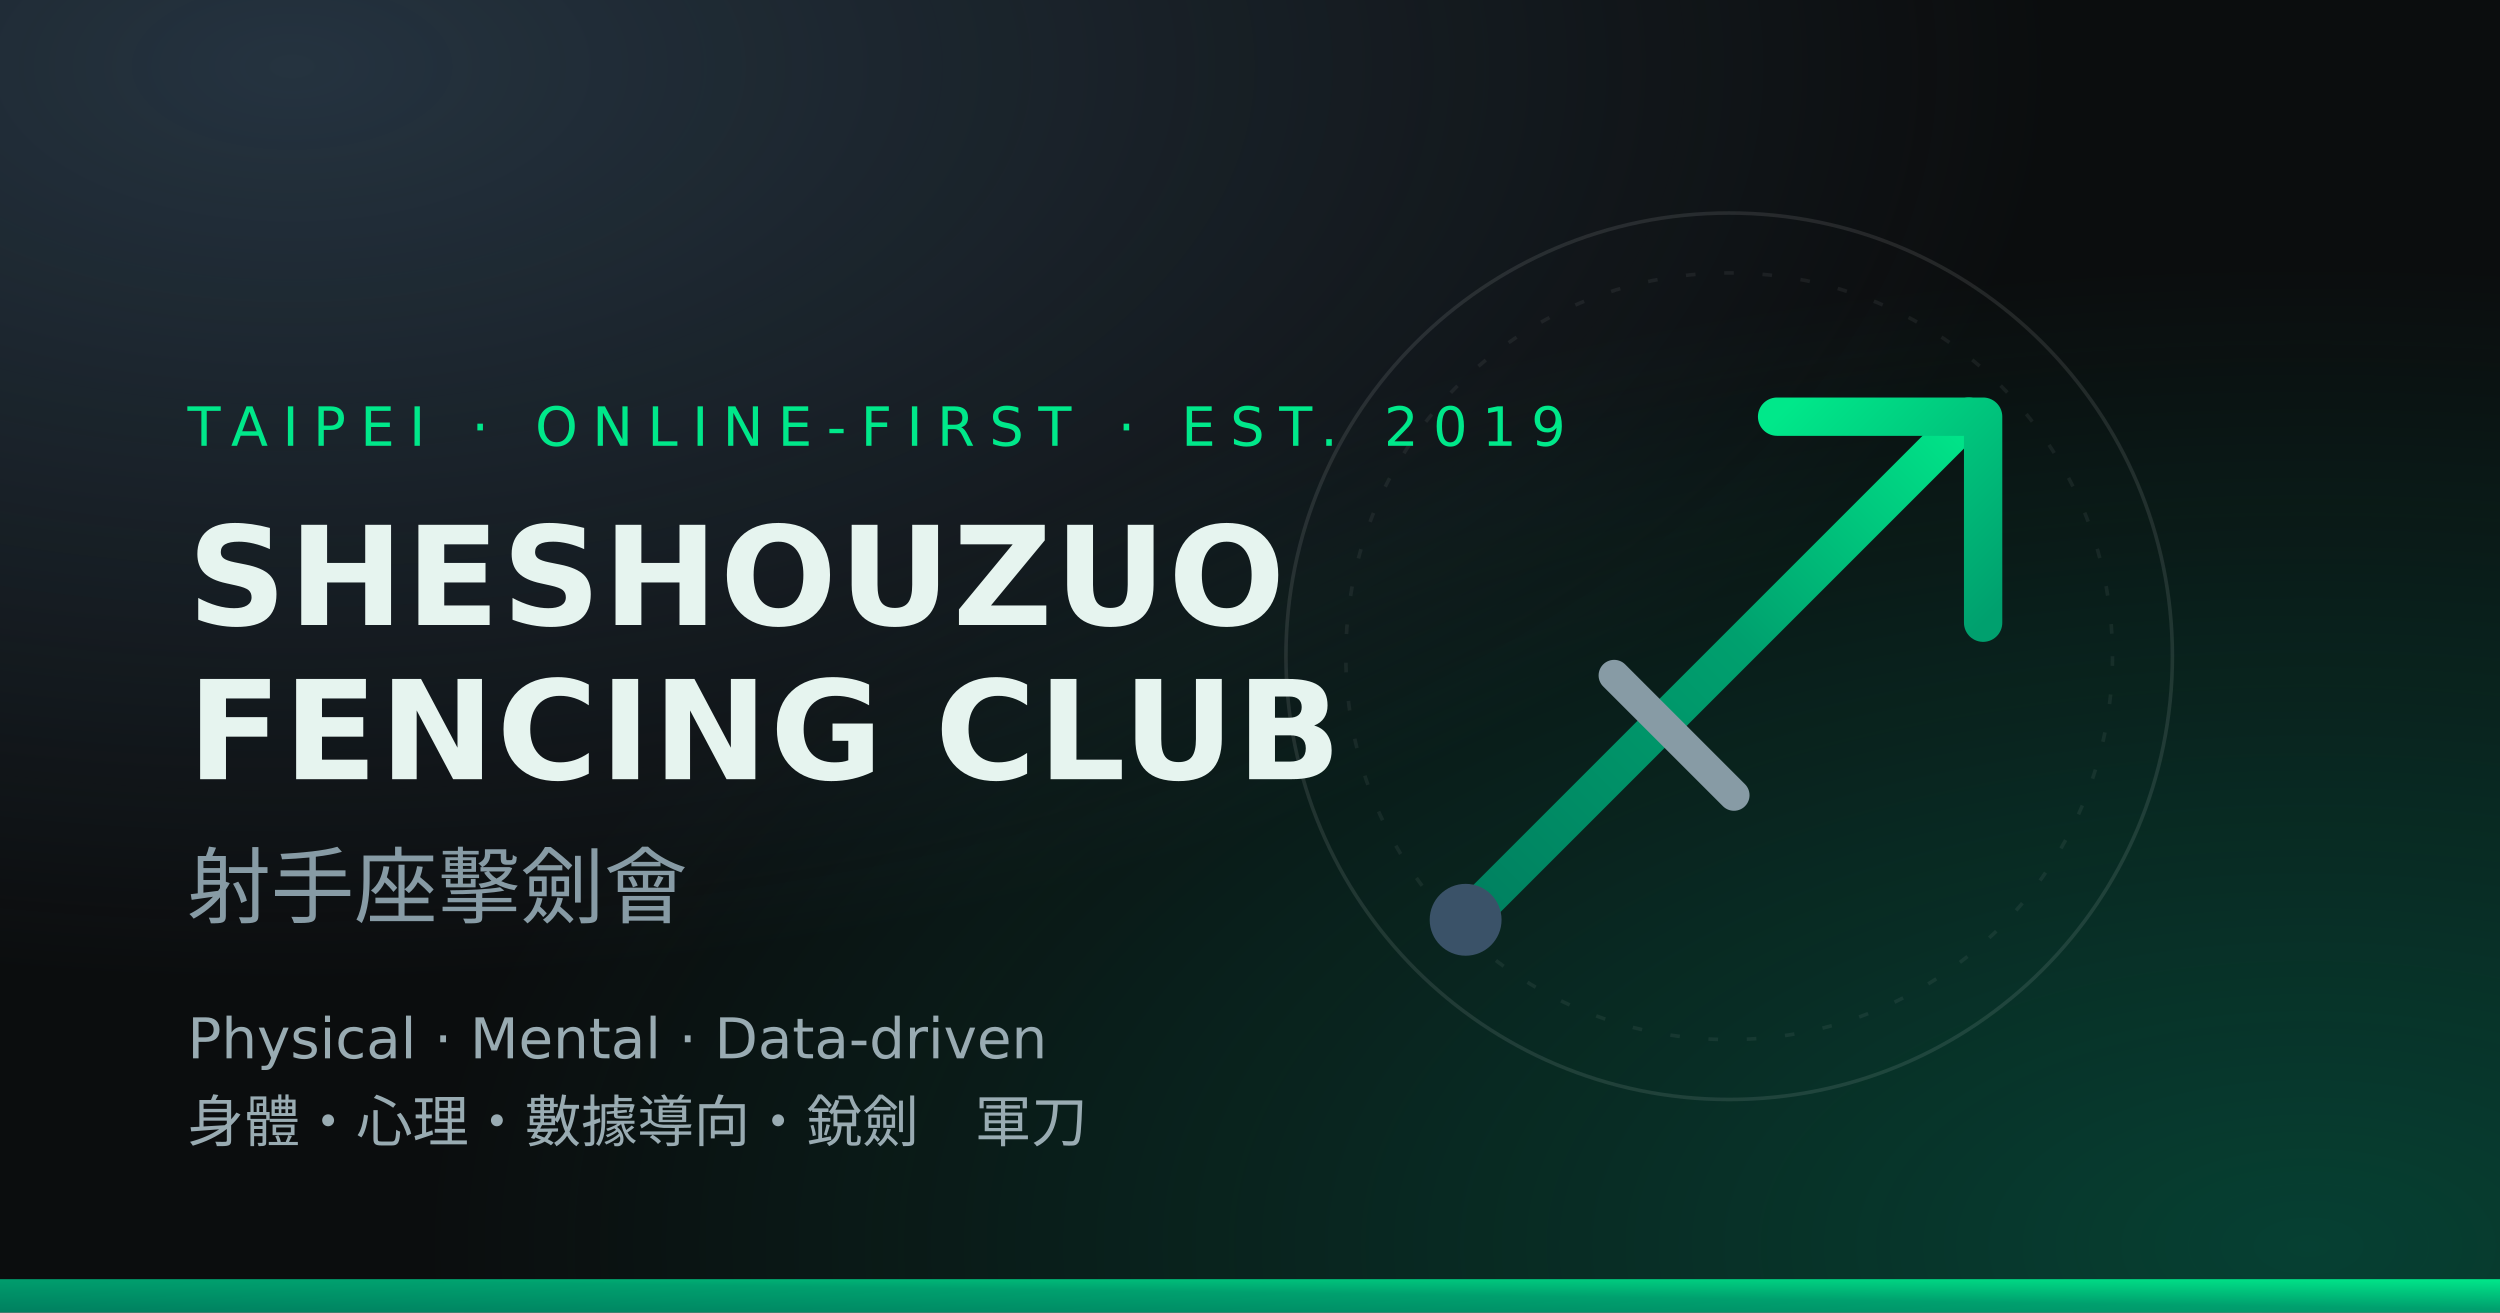
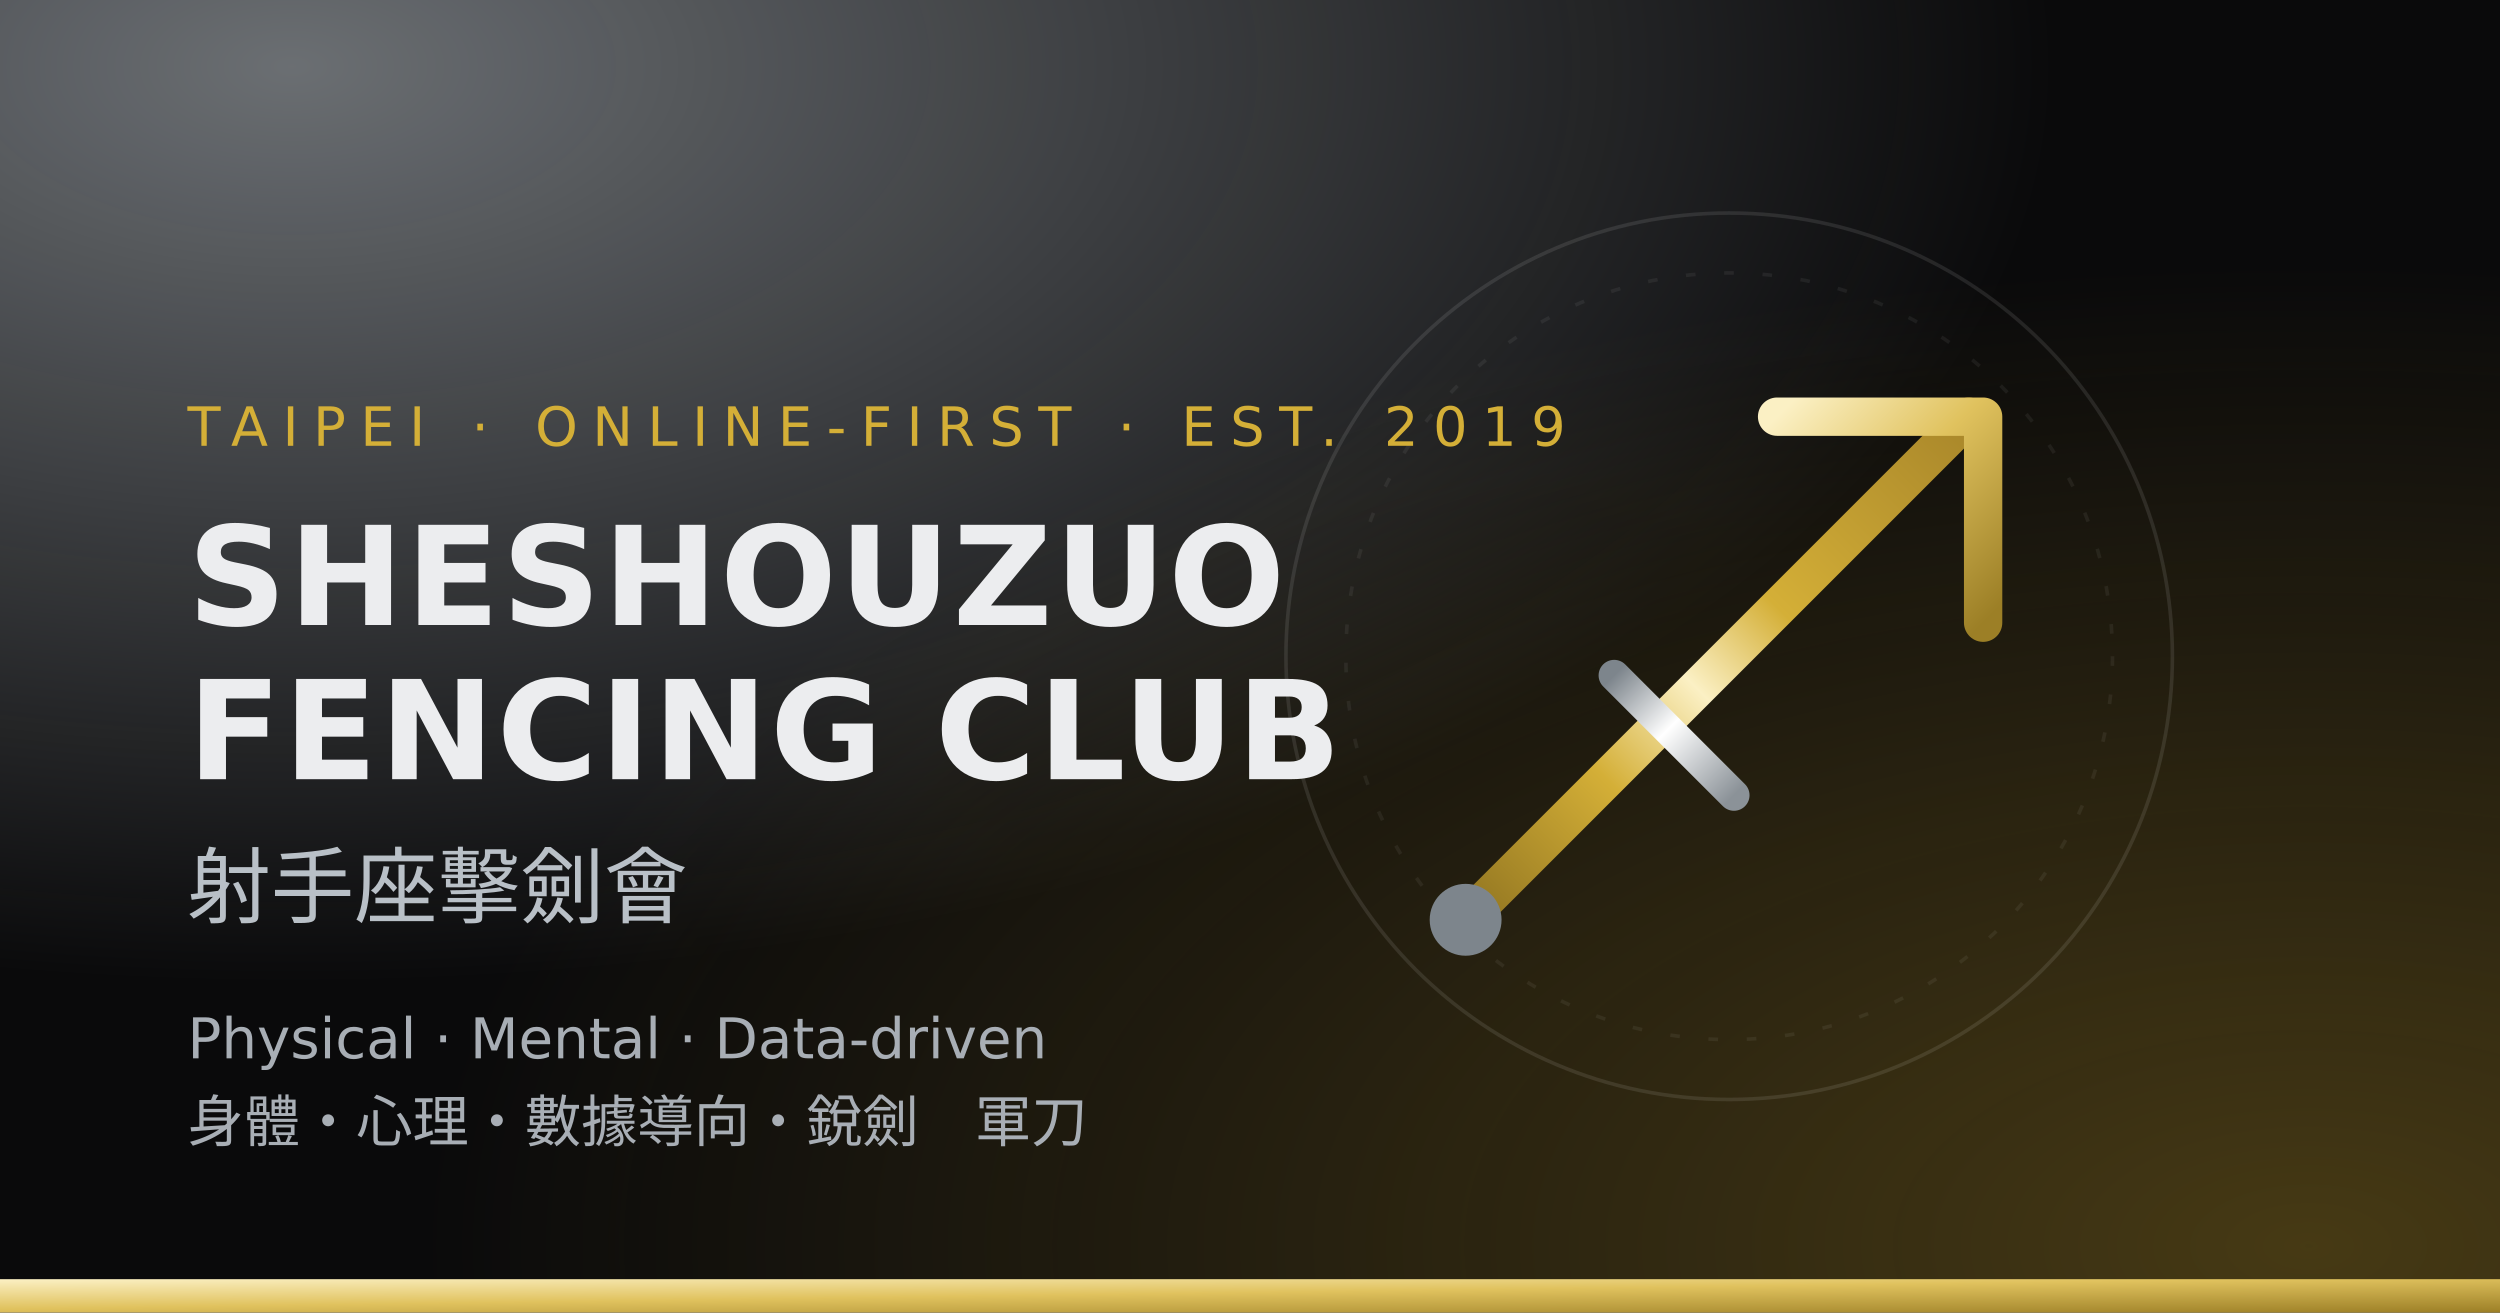
<svg xmlns="http://www.w3.org/2000/svg" width="1200" height="630" viewBox="0 0 1200 630">
  <defs>
    <linearGradient id="shaft" x1="0" y1="1" x2="1" y2="0">
-       <stop offset="0" stop-color="#007f5f" />
-       <stop offset="0.55" stop-color="#00a06e" />
-       <stop offset="1" stop-color="#00e88a" />
+       <stop offset="0" stop-color="#8f7320" />
+       <stop offset="0.28" stop-color="#d4af37" />
+       <stop offset="0.46" stop-color="#fbf0c4" />
+       <stop offset="0.62" stop-color="#d4af37" />
+       <stop offset="1" stop-color="#a8862a" />
    </linearGradient>
    <linearGradient id="head" x1="0" y1="0" x2="1" y2="1">
-       <stop offset="0" stop-color="#00e88a" />
-       <stop offset="1" stop-color="#00a06e" />
+       <stop offset="0" stop-color="#fbf0c4" />
+       <stop offset="0.45" stop-color="#e0c25e" />
+       <stop offset="1" stop-color="#9c7f26" />
    </linearGradient>
    <radialGradient id="g1" cx="0.12" cy="0.05" r="0.7">
-       <stop offset="0" stop-color="#3a5268" stop-opacity="0.55" />
-       <stop offset="1" stop-color="#3a5268" stop-opacity="0" />
+       <stop offset="0" stop-color="#b9c0c7" stop-opacity="0.55" />
+       <stop offset="1" stop-color="#b9c0c7" stop-opacity="0" />
    </radialGradient>
    <radialGradient id="g2" cx="0.92" cy="0.95" r="0.75">
-       <stop offset="0" stop-color="#007f5f" stop-opacity="0.45" />
-       <stop offset="1" stop-color="#007f5f" stop-opacity="0" />
+       <stop offset="0" stop-color="#8f7320" stop-opacity="0.45" />
+       <stop offset="1" stop-color="#8f7320" stop-opacity="0" />
    </radialGradient>
+     <linearGradient id="steel" x1="0" y1="0" x2="1" y2="1">
+       <stop offset="0" stop-color="#7d858c" />
+       <stop offset="0.45" stop-color="#ffffff" />
+       <stop offset="1" stop-color="#8b9298" />
+     </linearGradient>
  </defs>
-   <rect width="1200" height="630" fill="#0b0d0e" />
+   <rect width="1200" height="630" fill="#0a0a0b" />
  <rect width="1200" height="630" fill="url(#g1)" />
  <rect width="1200" height="630" fill="url(#g2)" />
  <g transform="translate(830 315) scale(1.15)">
    <circle r="185" fill="none" stroke="#ffffff" stroke-opacity="0.10" stroke-width="1.5" />
    <circle r="160" fill="none" stroke="#ffffff" stroke-opacity="0.06" stroke-width="1.5" stroke-dasharray="4 12" />
    <g stroke-linecap="round" stroke-linejoin="round" fill="none">
      <path d="M-110 110 L100 -100" stroke="url(#shaft)" stroke-width="16" />
      <path d="M20 -100 H106 V-14" stroke="url(#head)" stroke-width="16" />
-       <path d="M-48 8 L2 58" stroke="#879ba5" stroke-width="13" />
+       <path d="M-48 8 L2 58" stroke="url(#steel)" stroke-width="13" />
    </g>
-     <circle cx="-110" cy="110" r="15" fill="#3a5268" />
+     <circle cx="-110" cy="110" r="15" fill="#7d858c" />
  </g>
  <g font-family="DejaVu Sans, sans-serif">
-     <text x="90" y="214" fill="#00e88a" font-size="26" letter-spacing="7">TAIPEI  ·  ONLINE-FIRST  ·  EST. 2019</text>
-     <text x="90" y="300" fill="#e6f4ef" font-size="66" font-weight="bold" letter-spacing="1">SHESHOUZUO</text>
-     <text x="90" y="374" fill="#e6f4ef" font-size="66" font-weight="bold" letter-spacing="1">FENCING CLUB</text>
-     <text x="90" y="440" fill="#879ba5" font-size="40" font-family="Droid Sans Fallback, sans-serif">射手座擊劍會</text>
-     <text x="90" y="508" fill="#99abb2" font-size="27">Physical · Mental · Data-driven</text>
-     <text x="90" y="548" fill="#99abb2" font-size="27" font-family="Droid Sans Fallback, sans-serif">身體・心理・數據導向・銳劍　軍刀</text>
+     <text x="90" y="214" fill="#d4af37" font-size="26" letter-spacing="7">TAIPEI  ·  ONLINE-FIRST  ·  EST. 2019</text>
+     <text x="90" y="300" fill="#ecedef" font-size="66" font-weight="bold" letter-spacing="1">SHESHOUZUO</text>
+     <text x="90" y="374" fill="#ecedef" font-size="66" font-weight="bold" letter-spacing="1">FENCING CLUB</text>
+     <text x="90" y="440" fill="#b9c0c7" font-size="40" font-family="Droid Sans Fallback, sans-serif">射手座擊劍會</text>
+     <text x="90" y="508" fill="#a8aeb5" font-size="27">Physical · Mental · Data-driven</text>
+     <text x="90" y="548" fill="#a8aeb5" font-size="27" font-family="Droid Sans Fallback, sans-serif">身體・心理・數據導向・銳劍　軍刀</text>
  </g>
-   <rect x="0" y="614" width="1200" height="16" fill="url(#shaft)" />
+   <rect x="0" y="614" width="1200" height="16" fill="url(#head)" />
</svg>
